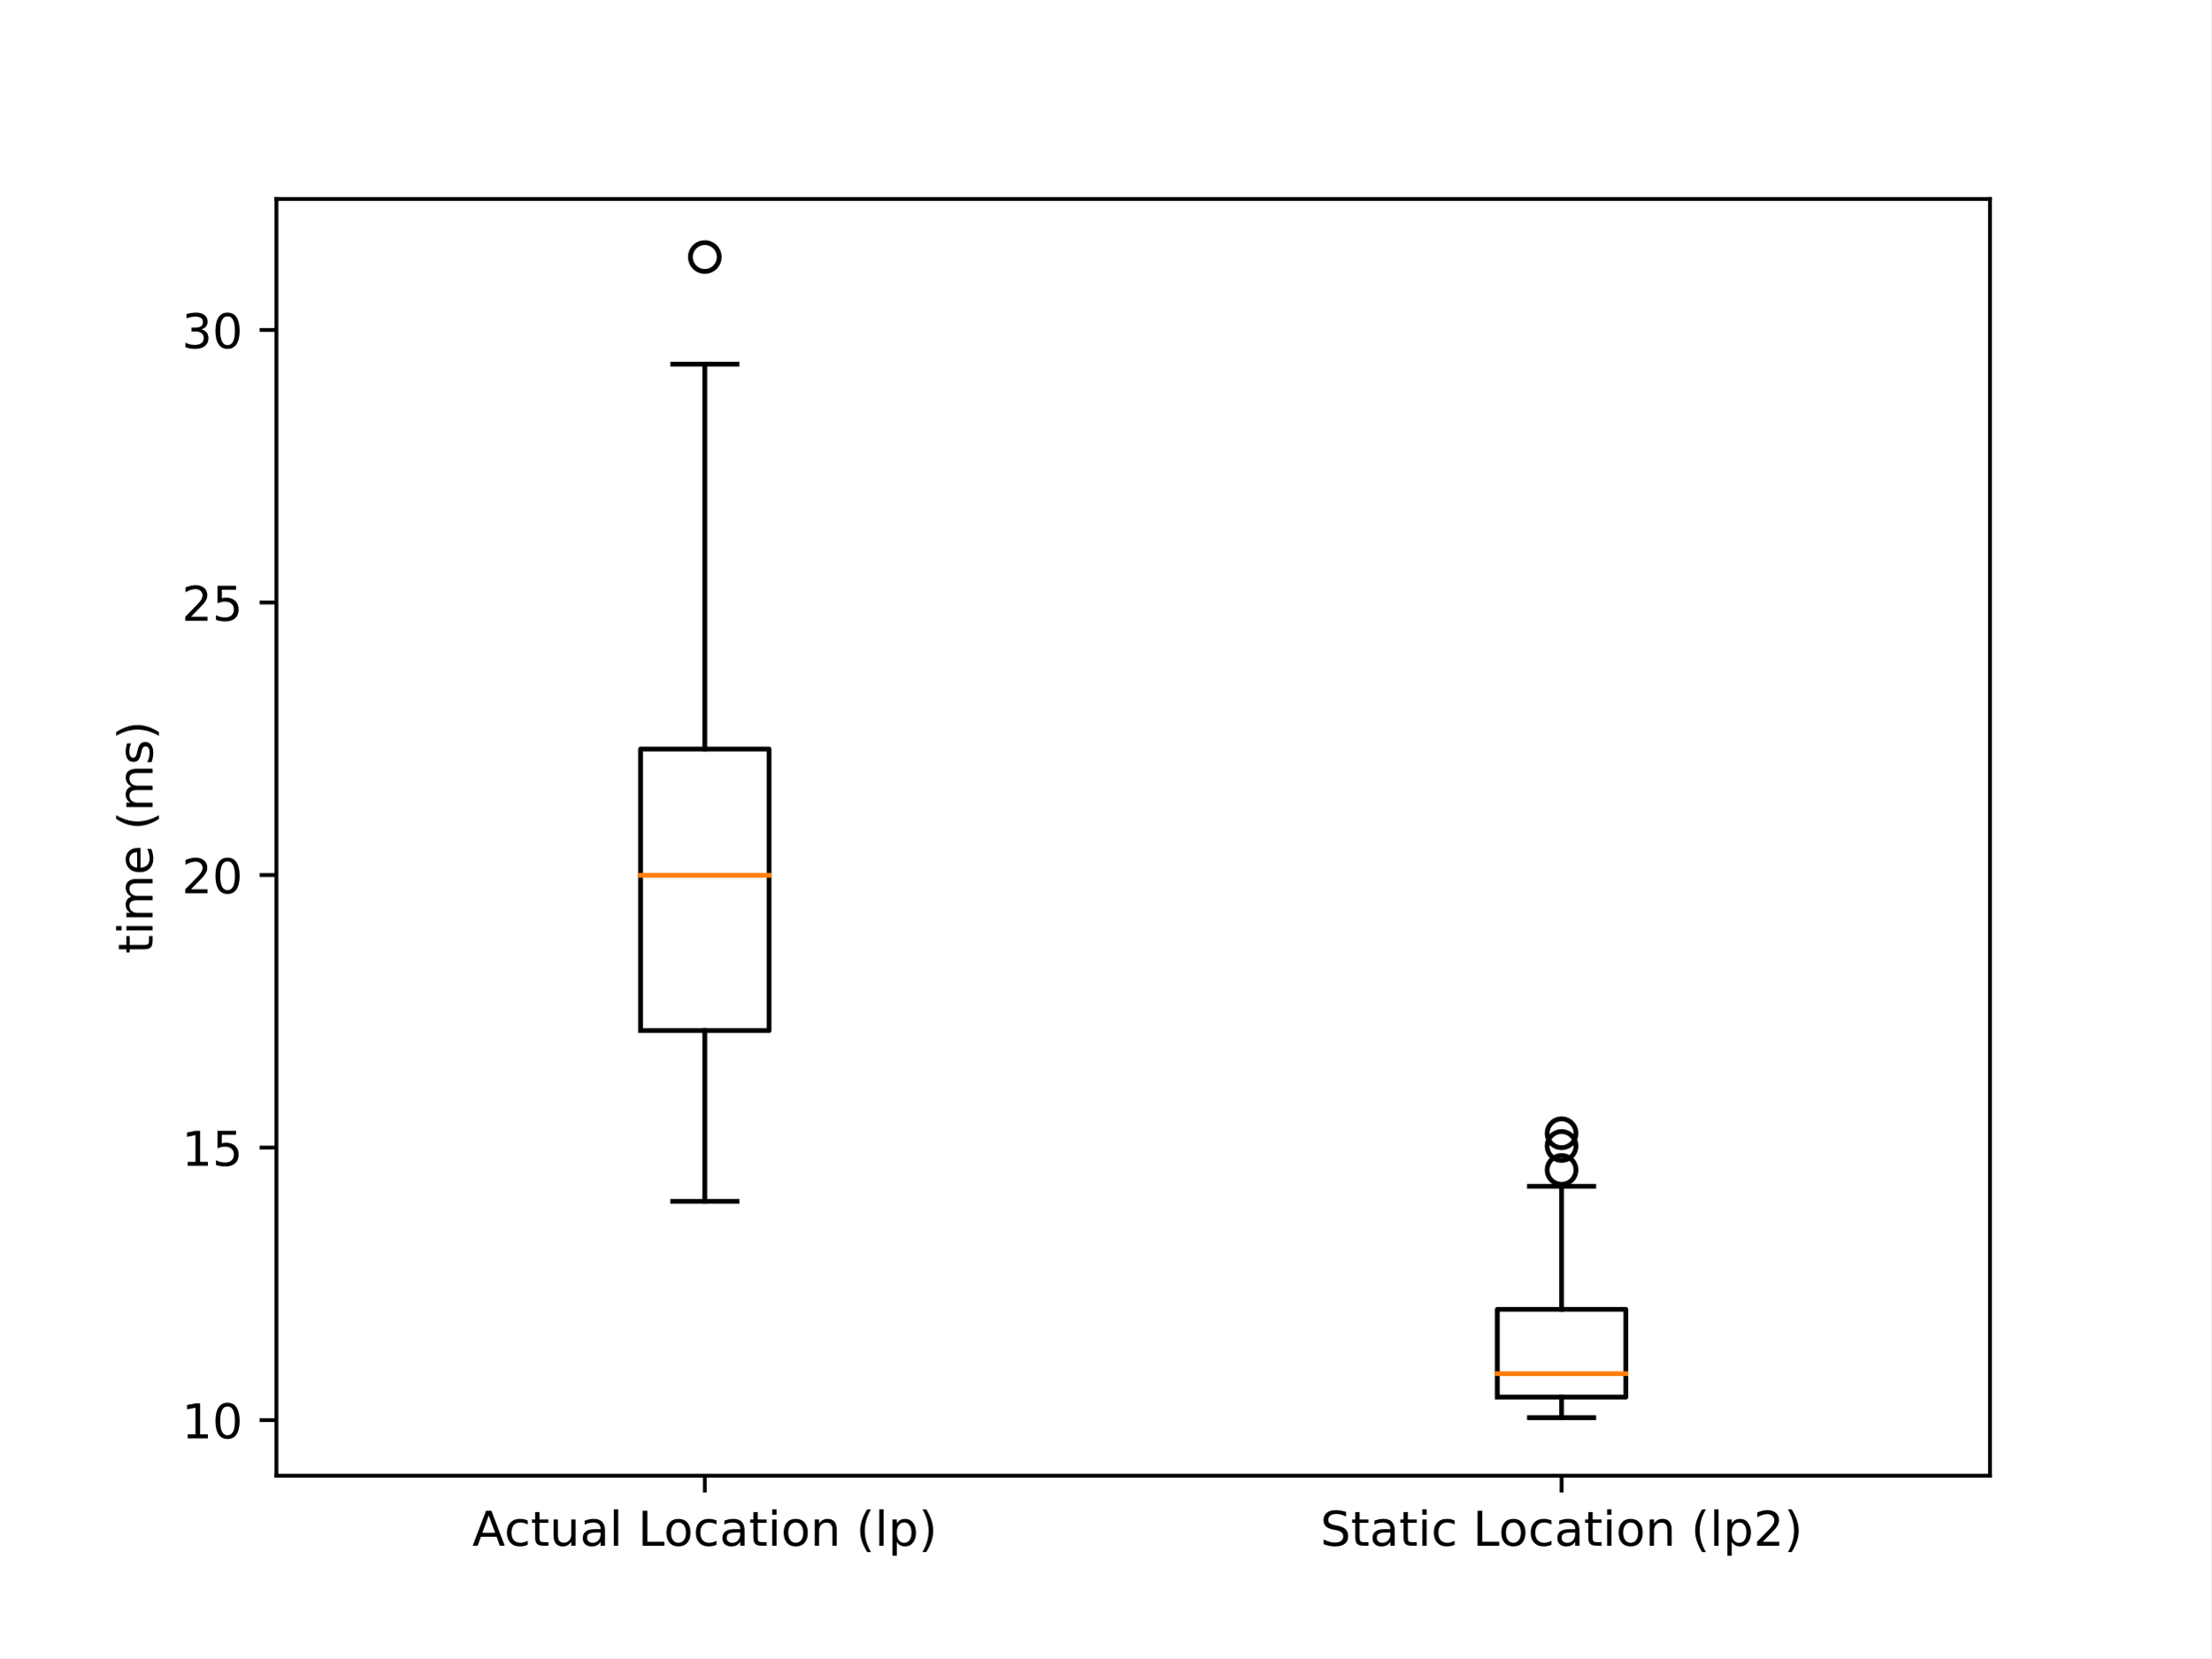
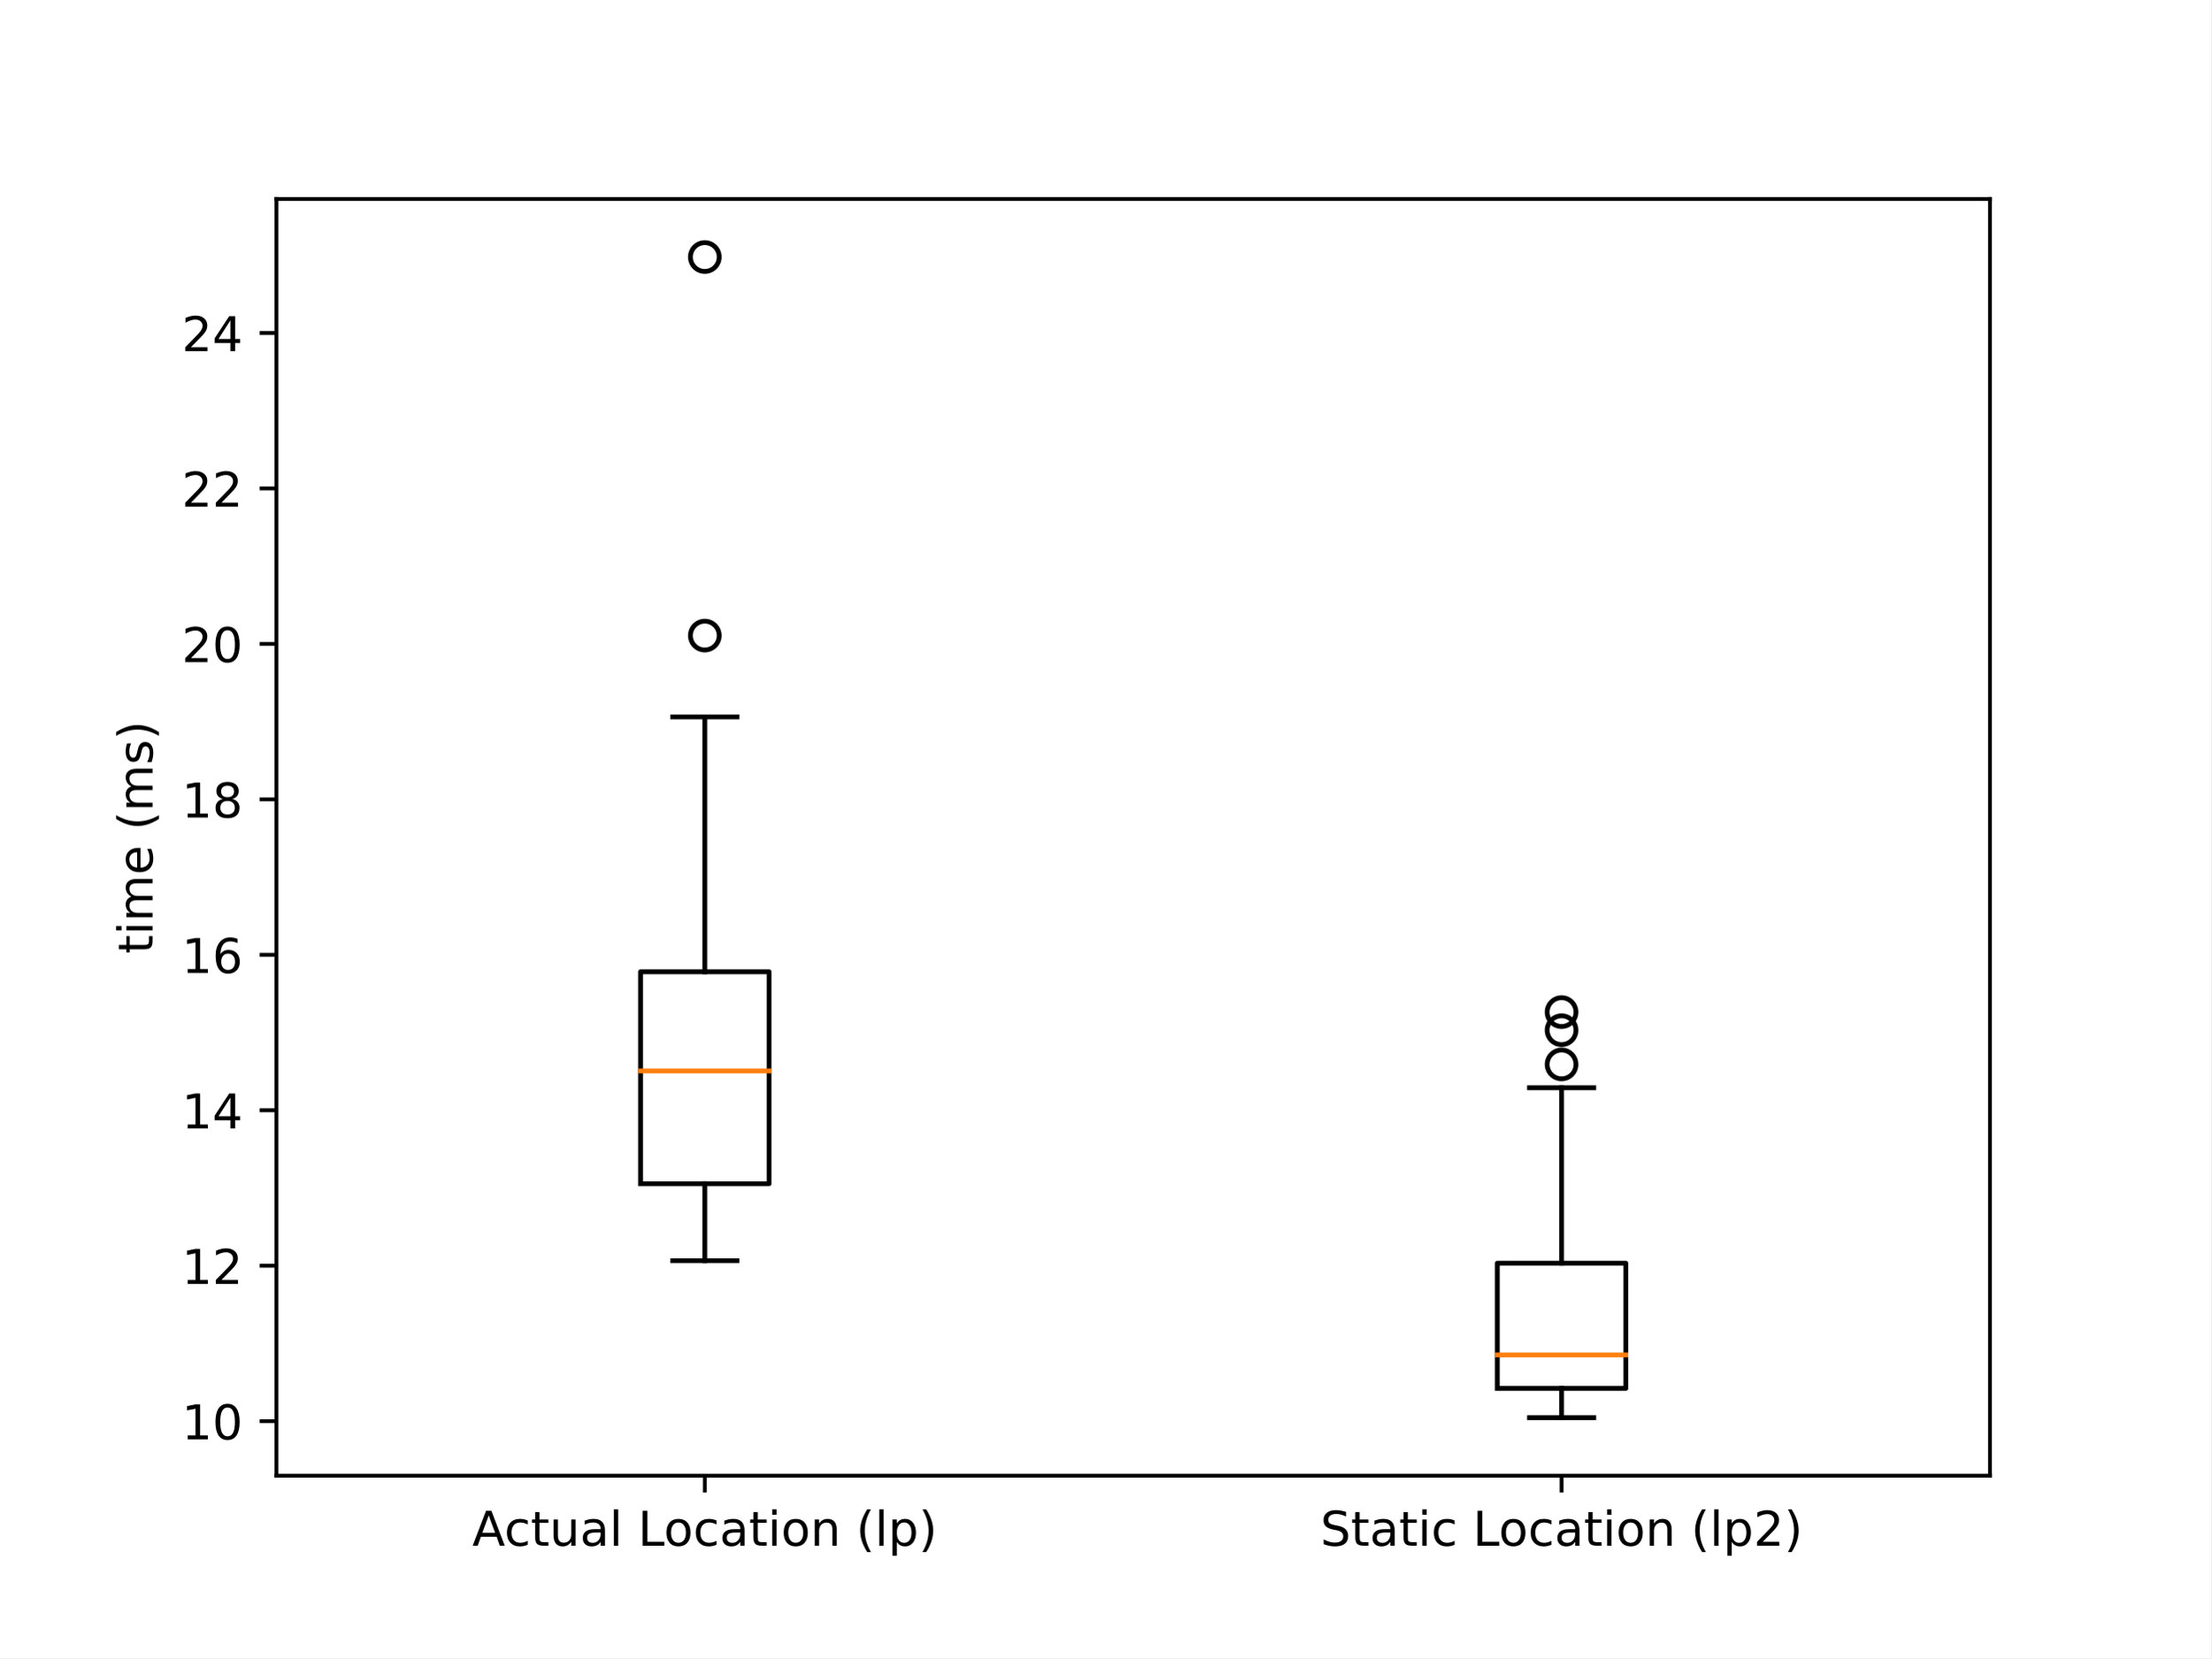
<svg xmlns="http://www.w3.org/2000/svg" xmlns:xlink="http://www.w3.org/1999/xlink" width="460.8pt" height="345.6pt" viewBox="0 0 460.8 345.6" version="1.1">
  <defs>
    <style type="text/css">*{stroke-linejoin: round; stroke-linecap: butt}</style>
  </defs>
  <g id="figure_1">
    <g id="patch_1">
      <path d="M 0 345.6  L 460.8 345.6  L 460.8 0  L 0 0  z " style="fill: #ffffff" />
    </g>
    <g id="axes_1">
      <g id="patch_2">
        <path d="M 57.6 307.584  L 414.72 307.584  L 414.72 41.472  L 57.6 41.472  z " style="fill: #ffffff" />
      </g>
      <g id="matplotlib.axis_1">
        <g id="xtick_1">
          <g id="line2d_1">
            <defs>
-               <path id="m9c44d45bd1" d="M 0 0  L 0 3.5  " style="stroke: #000000; stroke-width: 0.8" />
+               <path id="m3ca0c8e6f3" d="M 0 0  L 0 3.5  " style="stroke: #000000; stroke-width: 0.8" />
            </defs>
            <g>
-               <use xlink:href="#m9c44d45bd1" x="146.88" y="307.584" style="stroke: #000000; stroke-width: 0.8" />
+               <use xlink:href="#m3ca0c8e6f3" x="146.88" y="307.584" style="stroke: #000000; stroke-width: 0.8" />
            </g>
          </g>
          <g id="text_1">
            <g transform="translate(98.42453 322.1824)scale(0.1 -0.1)">
              <defs>
                <path id="DejaVuSans-41" d="M 2188 4044  L 1331 1722  L 3047 1722  L 2188 4044  z M 1831 4666  L 2547 4666  L 4325 0  L 3669 0  L 3244 1197  L 1141 1197  L 716 0  L 50 0  L 1831 4666  z " transform="scale(0.015625)" />
                <path id="DejaVuSans-63" d="M 3122 3366  L 3122 2828  Q 2878 2963 2633 3030  Q 2388 3097 2138 3097  Q 1578 3097 1268 2742  Q 959 2388 959 1747  Q 959 1106 1268 751  Q 1578 397 2138 397  Q 2388 397 2633 464  Q 2878 531 3122 666  L 3122 134  Q 2881 22 2623 -34  Q 2366 -91 2075 -91  Q 1284 -91 818 406  Q 353 903 353 1747  Q 353 2603 823 3093  Q 1294 3584 2113 3584  Q 2378 3584 2631 3529  Q 2884 3475 3122 3366  z " transform="scale(0.015625)" />
                <path id="DejaVuSans-74" d="M 1172 4494  L 1172 3500  L 2356 3500  L 2356 3053  L 1172 3053  L 1172 1153  Q 1172 725 1289 603  Q 1406 481 1766 481  L 2356 481  L 2356 0  L 1766 0  Q 1100 0 847 248  Q 594 497 594 1153  L 594 3053  L 172 3053  L 172 3500  L 594 3500  L 594 4494  L 1172 4494  z " transform="scale(0.015625)" />
                <path id="DejaVuSans-75" d="M 544 1381  L 544 3500  L 1119 3500  L 1119 1403  Q 1119 906 1312 657  Q 1506 409 1894 409  Q 2359 409 2629 706  Q 2900 1003 2900 1516  L 2900 3500  L 3475 3500  L 3475 0  L 2900 0  L 2900 538  Q 2691 219 2414 64  Q 2138 -91 1772 -91  Q 1169 -91 856 284  Q 544 659 544 1381  z M 1991 3584  L 1991 3584  z " transform="scale(0.015625)" />
                <path id="DejaVuSans-61" d="M 2194 1759  Q 1497 1759 1228 1600  Q 959 1441 959 1056  Q 959 750 1161 570  Q 1363 391 1709 391  Q 2188 391 2477 730  Q 2766 1069 2766 1631  L 2766 1759  L 2194 1759  z M 3341 1997  L 3341 0  L 2766 0  L 2766 531  Q 2569 213 2275 61  Q 1981 -91 1556 -91  Q 1019 -91 701 211  Q 384 513 384 1019  Q 384 1609 779 1909  Q 1175 2209 1959 2209  L 2766 2209  L 2766 2266  Q 2766 2663 2505 2880  Q 2244 3097 1772 3097  Q 1472 3097 1187 3025  Q 903 2953 641 2809  L 641 3341  Q 956 3463 1253 3523  Q 1550 3584 1831 3584  Q 2591 3584 2966 3190  Q 3341 2797 3341 1997  z " transform="scale(0.015625)" />
                <path id="DejaVuSans-6c" d="M 603 4863  L 1178 4863  L 1178 0  L 603 0  L 603 4863  z " transform="scale(0.015625)" />
                <path id="DejaVuSans-20" transform="scale(0.015625)" />
                <path id="DejaVuSans-4c" d="M 628 4666  L 1259 4666  L 1259 531  L 3531 531  L 3531 0  L 628 0  L 628 4666  z " transform="scale(0.015625)" />
                <path id="DejaVuSans-6f" d="M 1959 3097  Q 1497 3097 1228 2736  Q 959 2375 959 1747  Q 959 1119 1226 758  Q 1494 397 1959 397  Q 2419 397 2687 759  Q 2956 1122 2956 1747  Q 2956 2369 2687 2733  Q 2419 3097 1959 3097  z M 1959 3584  Q 2709 3584 3137 3096  Q 3566 2609 3566 1747  Q 3566 888 3137 398  Q 2709 -91 1959 -91  Q 1206 -91 779 398  Q 353 888 353 1747  Q 353 2609 779 3096  Q 1206 3584 1959 3584  z " transform="scale(0.015625)" />
                <path id="DejaVuSans-69" d="M 603 3500  L 1178 3500  L 1178 0  L 603 0  L 603 3500  z M 603 4863  L 1178 4863  L 1178 4134  L 603 4134  L 603 4863  z " transform="scale(0.015625)" />
                <path id="DejaVuSans-6e" d="M 3513 2113  L 3513 0  L 2938 0  L 2938 2094  Q 2938 2591 2744 2837  Q 2550 3084 2163 3084  Q 1697 3084 1428 2787  Q 1159 2491 1159 1978  L 1159 0  L 581 0  L 581 3500  L 1159 3500  L 1159 2956  Q 1366 3272 1645 3428  Q 1925 3584 2291 3584  Q 2894 3584 3203 3211  Q 3513 2838 3513 2113  z " transform="scale(0.015625)" />
                <path id="DejaVuSans-28" d="M 1984 4856  Q 1566 4138 1362 3434  Q 1159 2731 1159 2009  Q 1159 1288 1364 580  Q 1569 -128 1984 -844  L 1484 -844  Q 1016 -109 783 600  Q 550 1309 550 2009  Q 550 2706 781 3412  Q 1013 4119 1484 4856  L 1984 4856  z " transform="scale(0.015625)" />
                <path id="DejaVuSans-70" d="M 1159 525  L 1159 -1331  L 581 -1331  L 581 3500  L 1159 3500  L 1159 2969  Q 1341 3281 1617 3432  Q 1894 3584 2278 3584  Q 2916 3584 3314 3078  Q 3713 2572 3713 1747  Q 3713 922 3314 415  Q 2916 -91 2278 -91  Q 1894 -91 1617 61  Q 1341 213 1159 525  z M 3116 1747  Q 3116 2381 2855 2742  Q 2594 3103 2138 3103  Q 1681 3103 1420 2742  Q 1159 2381 1159 1747  Q 1159 1113 1420 752  Q 1681 391 2138 391  Q 2594 391 2855 752  Q 3116 1113 3116 1747  z " transform="scale(0.015625)" />
                <path id="DejaVuSans-29" d="M 513 4856  L 1013 4856  Q 1481 4119 1714 3412  Q 1947 2706 1947 2009  Q 1947 1309 1714 600  Q 1481 -109 1013 -844  L 513 -844  Q 928 -128 1133 580  Q 1338 1288 1338 2009  Q 1338 2731 1133 3434  Q 928 4138 513 4856  z " transform="scale(0.015625)" />
              </defs>
              <use xlink:href="#DejaVuSans-41" />
              <use xlink:href="#DejaVuSans-63" x="66.658" />
              <use xlink:href="#DejaVuSans-74" x="121.639" />
              <use xlink:href="#DejaVuSans-75" x="160.848" />
              <use xlink:href="#DejaVuSans-61" x="224.227" />
              <use xlink:href="#DejaVuSans-6c" x="285.506" />
              <use xlink:href="#DejaVuSans-20" x="313.289" />
              <use xlink:href="#DejaVuSans-4c" x="345.076" />
              <use xlink:href="#DejaVuSans-6f" x="399.039" />
              <use xlink:href="#DejaVuSans-63" x="460.221" />
              <use xlink:href="#DejaVuSans-61" x="515.201" />
              <use xlink:href="#DejaVuSans-74" x="576.48" />
              <use xlink:href="#DejaVuSans-69" x="615.689" />
              <use xlink:href="#DejaVuSans-6f" x="643.473" />
              <use xlink:href="#DejaVuSans-6e" x="704.654" />
              <use xlink:href="#DejaVuSans-20" x="768.033" />
              <use xlink:href="#DejaVuSans-28" x="799.82" />
              <use xlink:href="#DejaVuSans-6c" x="838.834" />
              <use xlink:href="#DejaVuSans-70" x="866.617" />
              <use xlink:href="#DejaVuSans-29" x="930.094" />
            </g>
          </g>
        </g>
        <g id="xtick_2">
          <g id="line2d_2">
            <g>
-               <use xlink:href="#m9c44d45bd1" x="325.44" y="307.584" style="stroke: #000000; stroke-width: 0.8" />
+               <use xlink:href="#m3ca0c8e6f3" x="325.44" y="307.584" style="stroke: #000000; stroke-width: 0.8" />
            </g>
          </g>
          <g id="text_2">
            <g transform="translate(275.1705 322.1824)scale(0.1 -0.1)">
              <defs>
                <path id="DejaVuSans-53" d="M 3425 4513  L 3425 3897  Q 3066 4069 2747 4153  Q 2428 4238 2131 4238  Q 1616 4238 1336 4038  Q 1056 3838 1056 3469  Q 1056 3159 1242 3001  Q 1428 2844 1947 2747  L 2328 2669  Q 3034 2534 3370 2195  Q 3706 1856 3706 1288  Q 3706 609 3251 259  Q 2797 -91 1919 -91  Q 1588 -91 1214 -16  Q 841 59 441 206  L 441 856  Q 825 641 1194 531  Q 1563 422 1919 422  Q 2459 422 2753 634  Q 3047 847 3047 1241  Q 3047 1584 2836 1778  Q 2625 1972 2144 2069  L 1759 2144  Q 1053 2284 737 2584  Q 422 2884 422 3419  Q 422 4038 858 4394  Q 1294 4750 2059 4750  Q 2388 4750 2728 4690  Q 3069 4631 3425 4513  z " transform="scale(0.015625)" />
                <path id="DejaVuSans-32" d="M 1228 531  L 3431 531  L 3431 0  L 469 0  L 469 531  Q 828 903 1448 1529  Q 2069 2156 2228 2338  Q 2531 2678 2651 2914  Q 2772 3150 2772 3378  Q 2772 3750 2511 3984  Q 2250 4219 1831 4219  Q 1534 4219 1204 4116  Q 875 4013 500 3803  L 500 4441  Q 881 4594 1212 4672  Q 1544 4750 1819 4750  Q 2544 4750 2975 4387  Q 3406 4025 3406 3419  Q 3406 3131 3298 2873  Q 3191 2616 2906 2266  Q 2828 2175 2409 1742  Q 1991 1309 1228 531  z " transform="scale(0.015625)" />
              </defs>
              <use xlink:href="#DejaVuSans-53" />
              <use xlink:href="#DejaVuSans-74" x="63.477" />
              <use xlink:href="#DejaVuSans-61" x="102.686" />
              <use xlink:href="#DejaVuSans-74" x="163.965" />
              <use xlink:href="#DejaVuSans-69" x="203.174" />
              <use xlink:href="#DejaVuSans-63" x="230.957" />
              <use xlink:href="#DejaVuSans-20" x="285.938" />
              <use xlink:href="#DejaVuSans-4c" x="317.725" />
              <use xlink:href="#DejaVuSans-6f" x="371.688" />
              <use xlink:href="#DejaVuSans-63" x="432.869" />
              <use xlink:href="#DejaVuSans-61" x="487.85" />
              <use xlink:href="#DejaVuSans-74" x="549.129" />
              <use xlink:href="#DejaVuSans-69" x="588.338" />
              <use xlink:href="#DejaVuSans-6f" x="616.121" />
              <use xlink:href="#DejaVuSans-6e" x="677.303" />
              <use xlink:href="#DejaVuSans-20" x="740.682" />
              <use xlink:href="#DejaVuSans-28" x="772.469" />
              <use xlink:href="#DejaVuSans-6c" x="811.482" />
              <use xlink:href="#DejaVuSans-70" x="839.266" />
              <use xlink:href="#DejaVuSans-32" x="902.742" />
              <use xlink:href="#DejaVuSans-29" x="966.365" />
            </g>
          </g>
        </g>
      </g>
      <g id="matplotlib.axis_2">
        <g id="ytick_1">
          <g id="line2d_3">
            <defs>
-               <path id="m9e3eb2889c" d="M 0 0  L -3.5 0  " style="stroke: #000000; stroke-width: 0.8" />
+               <path id="ma1afd65698" d="M 0 0  L -3.5 0  " style="stroke: #000000; stroke-width: 0.8" />
            </defs>
            <g>
-               <use xlink:href="#m9e3eb2889c" x="57.6" y="296" style="stroke: #000000; stroke-width: 0.8" />
+               <use xlink:href="#ma1afd65698" x="57.6" y="296.218" style="stroke: #000000; stroke-width: 0.8" />
            </g>
          </g>
          <g id="text_3">
-             <g transform="translate(37.875 299.7989)scale(0.1 -0.1)">
+             <g transform="translate(37.875 300.0169)scale(0.1 -0.1)">
              <defs>
                <path id="DejaVuSans-31" d="M 794 531  L 1825 531  L 1825 4091  L 703 3866  L 703 4441  L 1819 4666  L 2450 4666  L 2450 531  L 3481 531  L 3481 0  L 794 0  L 794 531  z " transform="scale(0.015625)" />
                <path id="DejaVuSans-30" d="M 2034 4250  Q 1547 4250 1301 3770  Q 1056 3291 1056 2328  Q 1056 1369 1301 889  Q 1547 409 2034 409  Q 2525 409 2770 889  Q 3016 1369 3016 2328  Q 3016 3291 2770 3770  Q 2525 4250 2034 4250  z M 2034 4750  Q 2819 4750 3233 4129  Q 3647 3509 3647 2328  Q 3647 1150 3233 529  Q 2819 -91 2034 -91  Q 1250 -91 836 529  Q 422 1150 422 2328  Q 422 3509 836 4129  Q 1250 4750 2034 4750  z " transform="scale(0.015625)" />
              </defs>
              <use xlink:href="#DejaVuSans-31" />
              <use xlink:href="#DejaVuSans-30" x="63.623" />
            </g>
          </g>
        </g>
        <g id="ytick_2">
          <g id="line2d_4">
            <g>
-               <use xlink:href="#m9e3eb2889c" x="57.6" y="239.193" style="stroke: #000000; stroke-width: 0.8" />
+               <use xlink:href="#ma1afd65698" x="57.6" y="263.814" style="stroke: #000000; stroke-width: 0.8" />
            </g>
          </g>
          <g id="text_4">
-             <g transform="translate(37.875 242.9923)scale(0.1 -0.1)">
-               <defs>
-                 <path id="DejaVuSans-35" d="M 691 4666  L 3169 4666  L 3169 4134  L 1269 4134  L 1269 2991  Q 1406 3038 1543 3061  Q 1681 3084 1819 3084  Q 2600 3084 3056 2656  Q 3513 2228 3513 1497  Q 3513 744 3044 326  Q 2575 -91 1722 -91  Q 1428 -91 1123 -41  Q 819 9 494 109  L 494 744  Q 775 591 1075 516  Q 1375 441 1709 441  Q 2250 441 2565 725  Q 2881 1009 2881 1497  Q 2881 1984 2565 2268  Q 2250 2553 1709 2553  Q 1456 2553 1204 2497  Q 953 2441 691 2322  L 691 4666  z " transform="scale(0.015625)" />
-               </defs>
-               <use xlink:href="#DejaVuSans-31" />
-               <use xlink:href="#DejaVuSans-35" x="63.623" />
+             <g transform="translate(37.875 267.6135)scale(0.1 -0.1)">
+               <use xlink:href="#DejaVuSans-31" />
+               <use xlink:href="#DejaVuSans-32" x="63.623" />
            </g>
          </g>
        </g>
        <g id="ytick_3">
          <g id="line2d_5">
            <g>
-               <use xlink:href="#m9e3eb2889c" x="57.6" y="182.386" style="stroke: #000000; stroke-width: 0.8" />
+               <use xlink:href="#ma1afd65698" x="57.6" y="231.411" style="stroke: #000000; stroke-width: 0.8" />
            </g>
          </g>
          <g id="text_5">
-             <g transform="translate(37.875 186.1856)scale(0.1 -0.1)">
+             <g transform="translate(37.875 235.21)scale(0.1 -0.1)">
+               <defs>
+                 <path id="DejaVuSans-34" d="M 2419 4116  L 825 1625  L 2419 1625  L 2419 4116  z M 2253 4666  L 3047 4666  L 3047 1625  L 3713 1625  L 3713 1100  L 3047 1100  L 3047 0  L 2419 0  L 2419 1100  L 313 1100  L 313 1709  L 2253 4666  z " transform="scale(0.015625)" />
+               </defs>
+               <use xlink:href="#DejaVuSans-31" />
+               <use xlink:href="#DejaVuSans-34" x="63.623" />
+             </g>
+           </g>
+         </g>
+         <g id="ytick_4">
+           <g id="line2d_6">
+             <g>
+               <use xlink:href="#ma1afd65698" x="57.6" y="199.007" style="stroke: #000000; stroke-width: 0.8" />
+             </g>
+           </g>
+           <g id="text_6">
+             <g transform="translate(37.875 202.8066)scale(0.1 -0.1)">
+               <defs>
+                 <path id="DejaVuSans-36" d="M 2113 2584  Q 1688 2584 1439 2293  Q 1191 2003 1191 1497  Q 1191 994 1439 701  Q 1688 409 2113 409  Q 2538 409 2786 701  Q 3034 994 3034 1497  Q 3034 2003 2786 2293  Q 2538 2584 2113 2584  z M 3366 4563  L 3366 3988  Q 3128 4100 2886 4159  Q 2644 4219 2406 4219  Q 1781 4219 1451 3797  Q 1122 3375 1075 2522  Q 1259 2794 1537 2939  Q 1816 3084 2150 3084  Q 2853 3084 3261 2657  Q 3669 2231 3669 1497  Q 3669 778 3244 343  Q 2819 -91 2113 -91  Q 1303 -91 875 529  Q 447 1150 447 2328  Q 447 3434 972 4092  Q 1497 4750 2381 4750  Q 2619 4750 2861 4703  Q 3103 4656 3366 4563  z " transform="scale(0.015625)" />
+               </defs>
+               <use xlink:href="#DejaVuSans-31" />
+               <use xlink:href="#DejaVuSans-36" x="63.623" />
+             </g>
+           </g>
+         </g>
+         <g id="ytick_5">
+           <g id="line2d_7">
+             <g>
+               <use xlink:href="#ma1afd65698" x="57.6" y="166.604" style="stroke: #000000; stroke-width: 0.8" />
+             </g>
+           </g>
+           <g id="text_7">
+             <g transform="translate(37.875 170.4031)scale(0.1 -0.1)">
+               <defs>
+                 <path id="DejaVuSans-38" d="M 2034 2216  Q 1584 2216 1326 1975  Q 1069 1734 1069 1313  Q 1069 891 1326 650  Q 1584 409 2034 409  Q 2484 409 2743 651  Q 3003 894 3003 1313  Q 3003 1734 2745 1975  Q 2488 2216 2034 2216  z M 1403 2484  Q 997 2584 770 2862  Q 544 3141 544 3541  Q 544 4100 942 4425  Q 1341 4750 2034 4750  Q 2731 4750 3128 4425  Q 3525 4100 3525 3541  Q 3525 3141 3298 2862  Q 3072 2584 2669 2484  Q 3125 2378 3379 2068  Q 3634 1759 3634 1313  Q 3634 634 3220 271  Q 2806 -91 2034 -91  Q 1263 -91 848 271  Q 434 634 434 1313  Q 434 1759 690 2068  Q 947 2378 1403 2484  z M 1172 3481  Q 1172 3119 1398 2916  Q 1625 2713 2034 2713  Q 2441 2713 2670 2916  Q 2900 3119 2900 3481  Q 2900 3844 2670 4047  Q 2441 4250 2034 4250  Q 1625 4250 1398 4047  Q 1172 3844 1172 3481  z " transform="scale(0.015625)" />
+               </defs>
+               <use xlink:href="#DejaVuSans-31" />
+               <use xlink:href="#DejaVuSans-38" x="63.623" />
+             </g>
+           </g>
+         </g>
+         <g id="ytick_6">
+           <g id="line2d_8">
+             <g>
+               <use xlink:href="#ma1afd65698" x="57.6" y="134.2" style="stroke: #000000; stroke-width: 0.8" />
+             </g>
+           </g>
+           <g id="text_8">
+             <g transform="translate(37.875 137.9996)scale(0.1 -0.1)">
              <use xlink:href="#DejaVuSans-32" />
              <use xlink:href="#DejaVuSans-30" x="63.623" />
            </g>
          </g>
        </g>
-         <g id="ytick_4">
-           <g id="line2d_6">
-             <g>
-               <use xlink:href="#m9e3eb2889c" x="57.6" y="125.58" style="stroke: #000000; stroke-width: 0.8" />
-             </g>
-           </g>
-           <g id="text_6">
-             <g transform="translate(37.875 129.379)scale(0.1 -0.1)">
+         <g id="ytick_7">
+           <g id="line2d_9">
+             <g>
+               <use xlink:href="#ma1afd65698" x="57.6" y="101.797" style="stroke: #000000; stroke-width: 0.8" />
+             </g>
+           </g>
+           <g id="text_9">
+             <g transform="translate(37.875 105.5962)scale(0.1 -0.1)">
              <use xlink:href="#DejaVuSans-32" />
-               <use xlink:href="#DejaVuSans-35" x="63.623" />
-             </g>
-           </g>
-         </g>
-         <g id="ytick_5">
-           <g id="line2d_7">
-             <g>
-               <use xlink:href="#m9e3eb2889c" x="57.6" y="68.773" style="stroke: #000000; stroke-width: 0.8" />
-             </g>
-           </g>
-           <g id="text_7">
-             <g transform="translate(37.875 72.57236)scale(0.1 -0.1)">
-               <defs>
-                 <path id="DejaVuSans-33" d="M 2597 2516  Q 3050 2419 3304 2112  Q 3559 1806 3559 1356  Q 3559 666 3084 287  Q 2609 -91 1734 -91  Q 1441 -91 1130 -33  Q 819 25 488 141  L 488 750  Q 750 597 1062 519  Q 1375 441 1716 441  Q 2309 441 2620 675  Q 2931 909 2931 1356  Q 2931 1769 2642 2001  Q 2353 2234 1838 2234  L 1294 2234  L 1294 2753  L 1863 2753  Q 2328 2753 2575 2939  Q 2822 3125 2822 3475  Q 2822 3834 2567 4026  Q 2313 4219 1838 4219  Q 1578 4219 1281 4162  Q 984 4106 628 3988  L 628 4550  Q 988 4650 1302 4700  Q 1616 4750 1894 4750  Q 2613 4750 3031 4423  Q 3450 4097 3450 3541  Q 3450 3153 3228 2886  Q 3006 2619 2597 2516  z " transform="scale(0.015625)" />
-               </defs>
-               <use xlink:href="#DejaVuSans-33" />
-               <use xlink:href="#DejaVuSans-30" x="63.623" />
-             </g>
-           </g>
-         </g>
-         <g id="text_8">
+               <use xlink:href="#DejaVuSans-32" x="63.623" />
+             </g>
+           </g>
+         </g>
+         <g id="ytick_8">
+           <g id="line2d_10">
+             <g>
+               <use xlink:href="#ma1afd65698" x="57.6" y="69.394" style="stroke: #000000; stroke-width: 0.8" />
+             </g>
+           </g>
+           <g id="text_10">
+             <g transform="translate(37.875 73.19273)scale(0.1 -0.1)">
+               <use xlink:href="#DejaVuSans-32" />
+               <use xlink:href="#DejaVuSans-34" x="63.623" />
+             </g>
+           </g>
+         </g>
+         <g id="text_11">
          <g transform="translate(31.79531 198.7897)rotate(-90)scale(0.1 -0.1)">
            <defs>
              <path id="DejaVuSans-6d" d="M 3328 2828  Q 3544 3216 3844 3400  Q 4144 3584 4550 3584  Q 5097 3584 5394 3201  Q 5691 2819 5691 2113  L 5691 0  L 5113 0  L 5113 2094  Q 5113 2597 4934 2840  Q 4756 3084 4391 3084  Q 3944 3084 3684 2787  Q 3425 2491 3425 1978  L 3425 0  L 2847 0  L 2847 2094  Q 2847 2600 2669 2842  Q 2491 3084 2119 3084  Q 1678 3084 1418 2786  Q 1159 2488 1159 1978  L 1159 0  L 581 0  L 581 3500  L 1159 3500  L 1159 2956  Q 1356 3278 1631 3431  Q 1906 3584 2284 3584  Q 2666 3584 2933 3390  Q 3200 3197 3328 2828  z " transform="scale(0.015625)" />
              <path id="DejaVuSans-65" d="M 3597 1894  L 3597 1613  L 953 1613  Q 991 1019 1311 708  Q 1631 397 2203 397  Q 2534 397 2845 478  Q 3156 559 3463 722  L 3463 178  Q 3153 47 2828 -22  Q 2503 -91 2169 -91  Q 1331 -91 842 396  Q 353 884 353 1716  Q 353 2575 817 3079  Q 1281 3584 2069 3584  Q 2775 3584 3186 3129  Q 3597 2675 3597 1894  z M 3022 2063  Q 3016 2534 2758 2815  Q 2500 3097 2075 3097  Q 1594 3097 1305 2825  Q 1016 2553 972 2059  L 3022 2063  z " transform="scale(0.015625)" />
              <path id="DejaVuSans-73" d="M 2834 3397  L 2834 2853  Q 2591 2978 2328 3040  Q 2066 3103 1784 3103  Q 1356 3103 1142 2972  Q 928 2841 928 2578  Q 928 2378 1081 2264  Q 1234 2150 1697 2047  L 1894 2003  Q 2506 1872 2764 1633  Q 3022 1394 3022 966  Q 3022 478 2636 193  Q 2250 -91 1575 -91  Q 1294 -91 989 -36  Q 684 19 347 128  L 347 722  Q 666 556 975 473  Q 1284 391 1588 391  Q 1994 391 2212 530  Q 2431 669 2431 922  Q 2431 1156 2273 1281  Q 2116 1406 1581 1522  L 1381 1569  Q 847 1681 609 1914  Q 372 2147 372 2553  Q 372 3047 722 3315  Q 1072 3584 1716 3584  Q 2034 3584 2315 3537  Q 2597 3491 2834 3397  z " transform="scale(0.015625)" />
            </defs>
            <use xlink:href="#DejaVuSans-74" />
            <use xlink:href="#DejaVuSans-69" x="39.209" />
            <use xlink:href="#DejaVuSans-6d" x="66.992" />
            <use xlink:href="#DejaVuSans-65" x="164.404" />
            <use xlink:href="#DejaVuSans-20" x="225.928" />
            <use xlink:href="#DejaVuSans-28" x="257.715" />
            <use xlink:href="#DejaVuSans-6d" x="296.729" />
            <use xlink:href="#DejaVuSans-73" x="394.141" />
            <use xlink:href="#DejaVuSans-29" x="446.24" />
          </g>
        </g>
      </g>
-       <g id="line2d_8">
-         <path d="M 133.488 214.803  L 160.272 214.803  L 160.272 156.126  L 133.488 156.126  L 133.488 214.803  " clip-path="url(#p301ad0fd8e)" style="fill: none; stroke: #000000; stroke-linecap: square" />
-       </g>
-       <g id="line2d_9">
-         <path d="M 146.88 214.803  L 146.88 250.399  " clip-path="url(#p301ad0fd8e)" style="fill: none; stroke: #000000; stroke-linecap: square" />
-       </g>
-       <g id="line2d_10">
-         <path d="M 146.88 156.126  L 146.88 75.897  " clip-path="url(#p301ad0fd8e)" style="fill: none; stroke: #000000; stroke-linecap: square" />
-       </g>
      <g id="line2d_11">
-         <path d="M 140.184 250.399  L 153.576 250.399  " clip-path="url(#p301ad0fd8e)" style="fill: none; stroke: #000000; stroke-linecap: square" />
+         <path d="M 133.488 246.729  L 160.272 246.729  L 160.272 202.548  L 133.488 202.548  L 133.488 246.729  " clip-path="url(#pf94101704d)" style="fill: none; stroke: #000000; stroke-linecap: square" />
      </g>
      <g id="line2d_12">
-         <path d="M 140.184 75.897  L 153.576 75.897  " clip-path="url(#p301ad0fd8e)" style="fill: none; stroke: #000000; stroke-linecap: square" />
+         <path d="M 146.88 246.729  L 146.88 262.774  " clip-path="url(#pf94101704d)" style="fill: none; stroke: #000000; stroke-linecap: square" />
      </g>
      <g id="line2d_13">
+         <path d="M 146.88 202.548  L 146.88 149.432  " clip-path="url(#pf94101704d)" style="fill: none; stroke: #000000; stroke-linecap: square" />
+       </g>
+       <g id="line2d_14">
+         <path d="M 140.184 262.774  L 153.576 262.774  " clip-path="url(#pf94101704d)" style="fill: none; stroke: #000000; stroke-linecap: square" />
+       </g>
+       <g id="line2d_15">
+         <path d="M 140.184 149.432  L 153.576 149.432  " clip-path="url(#pf94101704d)" style="fill: none; stroke: #000000; stroke-linecap: square" />
+       </g>
+       <g id="line2d_16">
        <defs>
-           <path id="m07adcfce10" d="M 0 3  C 0.796 3 1.559 2.684 2.121 2.121  C 2.684 1.559 3 0.796 3 0  C 3 -0.796 2.684 -1.559 2.121 -2.121  C 1.559 -2.684 0.796 -3 0 -3  C -0.796 -3 -1.559 -2.684 -2.121 -2.121  C -2.684 -1.559 -3 -0.796 -3 0  C -3 0.796 -2.684 1.559 -2.121 2.121  C -1.559 2.684 -0.796 3 0 3  z " style="stroke: #000000" />
+           <path id="m9d7771d392" d="M 0 3  C 0.796 3 1.559 2.684 2.121 2.121  C 2.684 1.559 3 0.796 3 0  C 3 -0.796 2.684 -1.559 2.121 -2.121  C 1.559 -2.684 0.796 -3 0 -3  C -0.796 -3 -1.559 -2.684 -2.121 -2.121  C -2.684 -1.559 -3 -0.796 -3 0  C -3 0.796 -2.684 1.559 -2.121 2.121  C -1.559 2.684 -0.796 3 0 3  z " style="stroke: #000000" />
        </defs>
-         <g clip-path="url(#p301ad0fd8e)">
-           <use xlink:href="#m07adcfce10" x="146.88" y="53.568" style="fill-opacity: 0; stroke: #000000" />
-         </g>
-       </g>
-       <g id="line2d_14">
-         <path d="M 312.048 291.206  L 338.832 291.206  L 338.832 272.912  L 312.048 272.912  L 312.048 291.206  " clip-path="url(#p301ad0fd8e)" style="fill: none; stroke: #000000; stroke-linecap: square" />
-       </g>
-       <g id="line2d_15">
-         <path d="M 325.44 291.206  L 325.44 295.488  " clip-path="url(#p301ad0fd8e)" style="fill: none; stroke: #000000; stroke-linecap: square" />
-       </g>
-       <g id="line2d_16">
-         <path d="M 325.44 272.912  L 325.44 247.265  " clip-path="url(#p301ad0fd8e)" style="fill: none; stroke: #000000; stroke-linecap: square" />
+         <g clip-path="url(#pf94101704d)">
+           <use xlink:href="#m9d7771d392" x="146.88" y="132.471" style="fill-opacity: 0; stroke: #000000" />
+           <use xlink:href="#m9d7771d392" x="146.88" y="53.568" style="fill-opacity: 0; stroke: #000000" />
+         </g>
      </g>
      <g id="line2d_17">
-         <path d="M 318.744 295.488  L 332.136 295.488  " clip-path="url(#p301ad0fd8e)" style="fill: none; stroke: #000000; stroke-linecap: square" />
+         <path d="M 312.048 289.381  L 338.832 289.381  L 338.832 263.293  L 312.048 263.293  L 312.048 289.381  " clip-path="url(#pf94101704d)" style="fill: none; stroke: #000000; stroke-linecap: square" />
      </g>
      <g id="line2d_18">
-         <path d="M 318.744 247.265  L 332.136 247.265  " clip-path="url(#p301ad0fd8e)" style="fill: none; stroke: #000000; stroke-linecap: square" />
+         <path d="M 325.44 289.381  L 325.44 295.488  " clip-path="url(#pf94101704d)" style="fill: none; stroke: #000000; stroke-linecap: square" />
      </g>
      <g id="line2d_19">
-         <g clip-path="url(#p301ad0fd8e)">
-           <use xlink:href="#m07adcfce10" x="325.44" y="238.859" style="fill-opacity: 0; stroke: #000000" />
-           <use xlink:href="#m07adcfce10" x="325.44" y="236.211" style="fill-opacity: 0; stroke: #000000" />
-           <use xlink:href="#m07adcfce10" x="325.44" y="243.857" style="fill-opacity: 0; stroke: #000000" />
-         </g>
+         <path d="M 325.44 263.293  L 325.44 226.72  " clip-path="url(#pf94101704d)" style="fill: none; stroke: #000000; stroke-linecap: square" />
      </g>
      <g id="line2d_20">
-         <path d="M 133.488 182.444  L 160.272 182.444  " clip-path="url(#p301ad0fd8e)" style="fill: none; stroke: #ff7f0e; stroke-linecap: square" />
+         <path d="M 318.744 295.488  L 332.136 295.488  " clip-path="url(#pf94101704d)" style="fill: none; stroke: #000000; stroke-linecap: square" />
      </g>
      <g id="line2d_21">
-         <path d="M 312.048 286.316  L 338.832 286.316  " clip-path="url(#p301ad0fd8e)" style="fill: none; stroke: #ff7f0e; stroke-linecap: square" />
+         <path d="M 318.744 226.72  L 332.136 226.72  " clip-path="url(#pf94101704d)" style="fill: none; stroke: #000000; stroke-linecap: square" />
+       </g>
+       <g id="line2d_22">
+         <g clip-path="url(#pf94101704d)">
+           <use xlink:href="#m9d7771d392" x="325.44" y="214.732" style="fill-opacity: 0; stroke: #000000" />
+           <use xlink:href="#m9d7771d392" x="325.44" y="210.956" style="fill-opacity: 0; stroke: #000000" />
+           <use xlink:href="#m9d7771d392" x="325.44" y="221.86" style="fill-opacity: 0; stroke: #000000" />
+         </g>
+       </g>
+       <g id="line2d_23">
+         <path d="M 133.488 223.217  L 160.272 223.217  " clip-path="url(#pf94101704d)" style="fill: none; stroke: #ff7f0e; stroke-linecap: square" />
+       </g>
+       <g id="line2d_24">
+         <path d="M 312.048 282.408  L 338.832 282.408  " clip-path="url(#pf94101704d)" style="fill: none; stroke: #ff7f0e; stroke-linecap: square" />
      </g>
      <g id="patch_3">
        <path d="M 57.6 307.584  L 57.6 41.472  " style="fill: none; stroke: #000000; stroke-width: 0.8; stroke-linejoin: miter; stroke-linecap: square" />
      </g>
      <g id="patch_4">
        <path d="M 414.72 307.584  L 414.72 41.472  " style="fill: none; stroke: #000000; stroke-width: 0.8; stroke-linejoin: miter; stroke-linecap: square" />
      </g>
      <g id="patch_5">
        <path d="M 57.6 307.584  L 414.72 307.584  " style="fill: none; stroke: #000000; stroke-width: 0.8; stroke-linejoin: miter; stroke-linecap: square" />
      </g>
      <g id="patch_6">
        <path d="M 57.6 41.472  L 414.72 41.472  " style="fill: none; stroke: #000000; stroke-width: 0.8; stroke-linejoin: miter; stroke-linecap: square" />
      </g>
    </g>
  </g>
  <defs>
-     <clipPath id="p301ad0fd8e">
+     <clipPath id="pf94101704d">
      <rect x="57.6" y="41.472" width="357.12" height="266.112" />
    </clipPath>
  </defs>
</svg>
